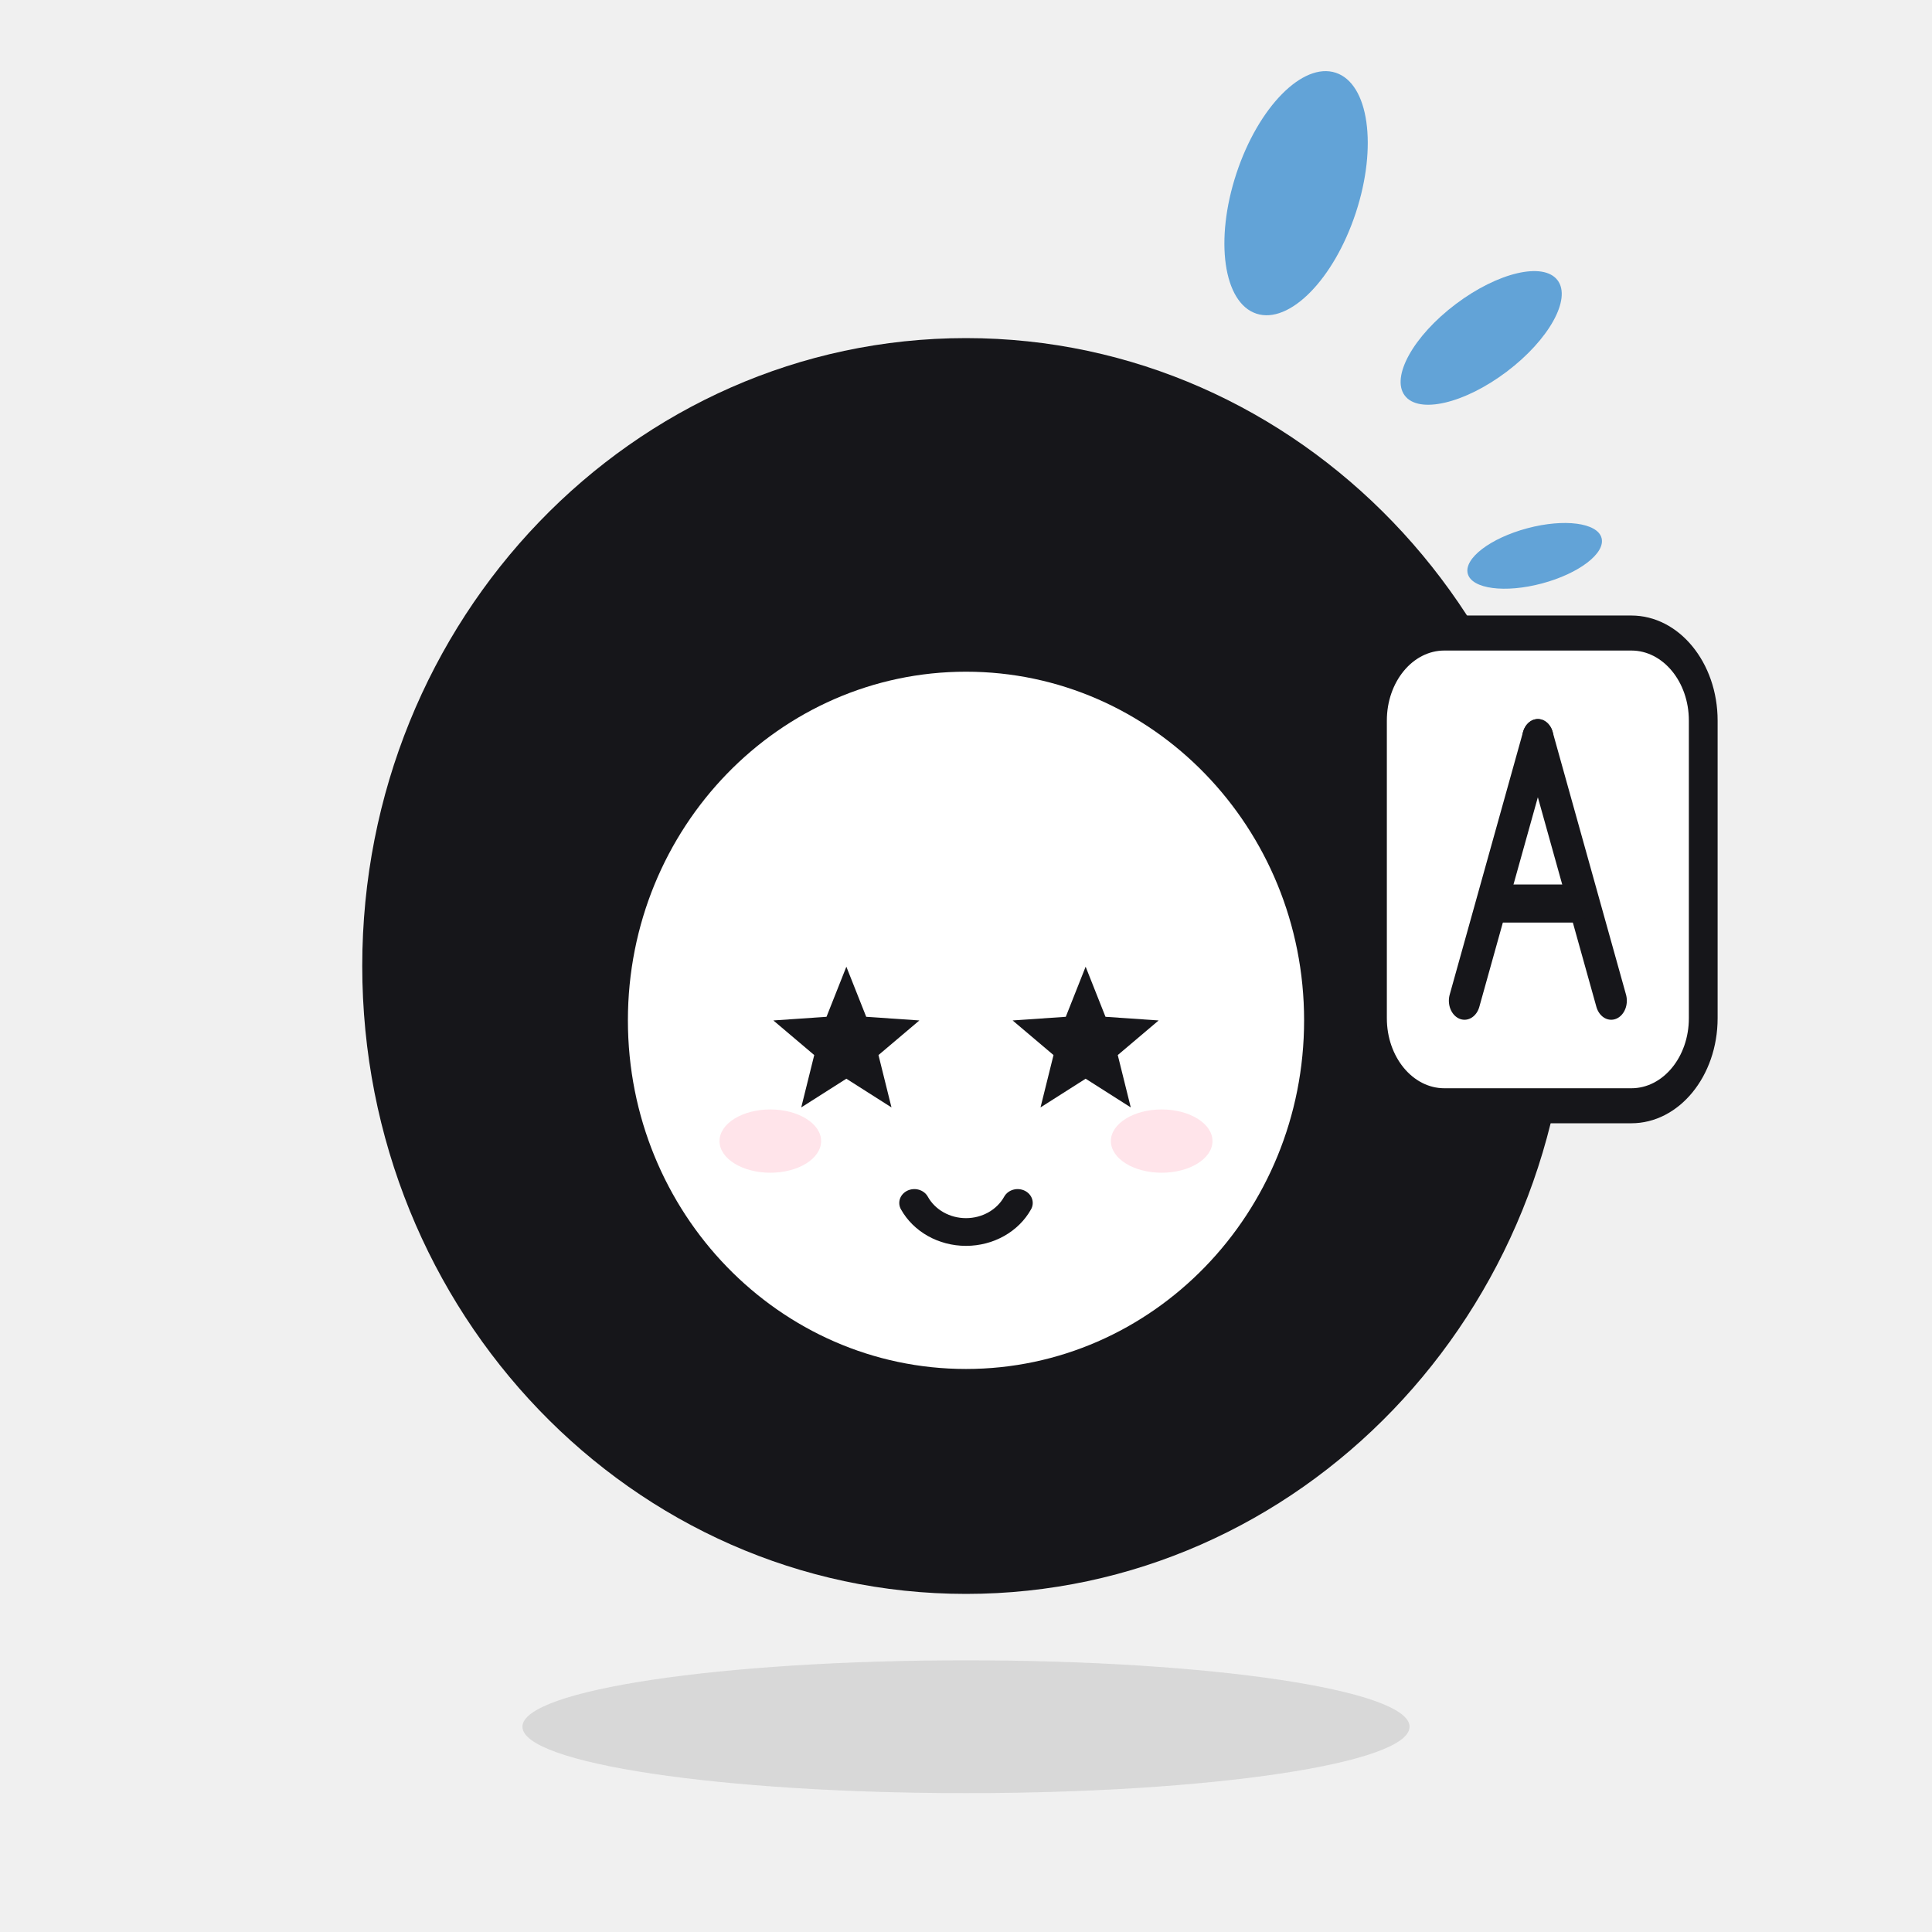
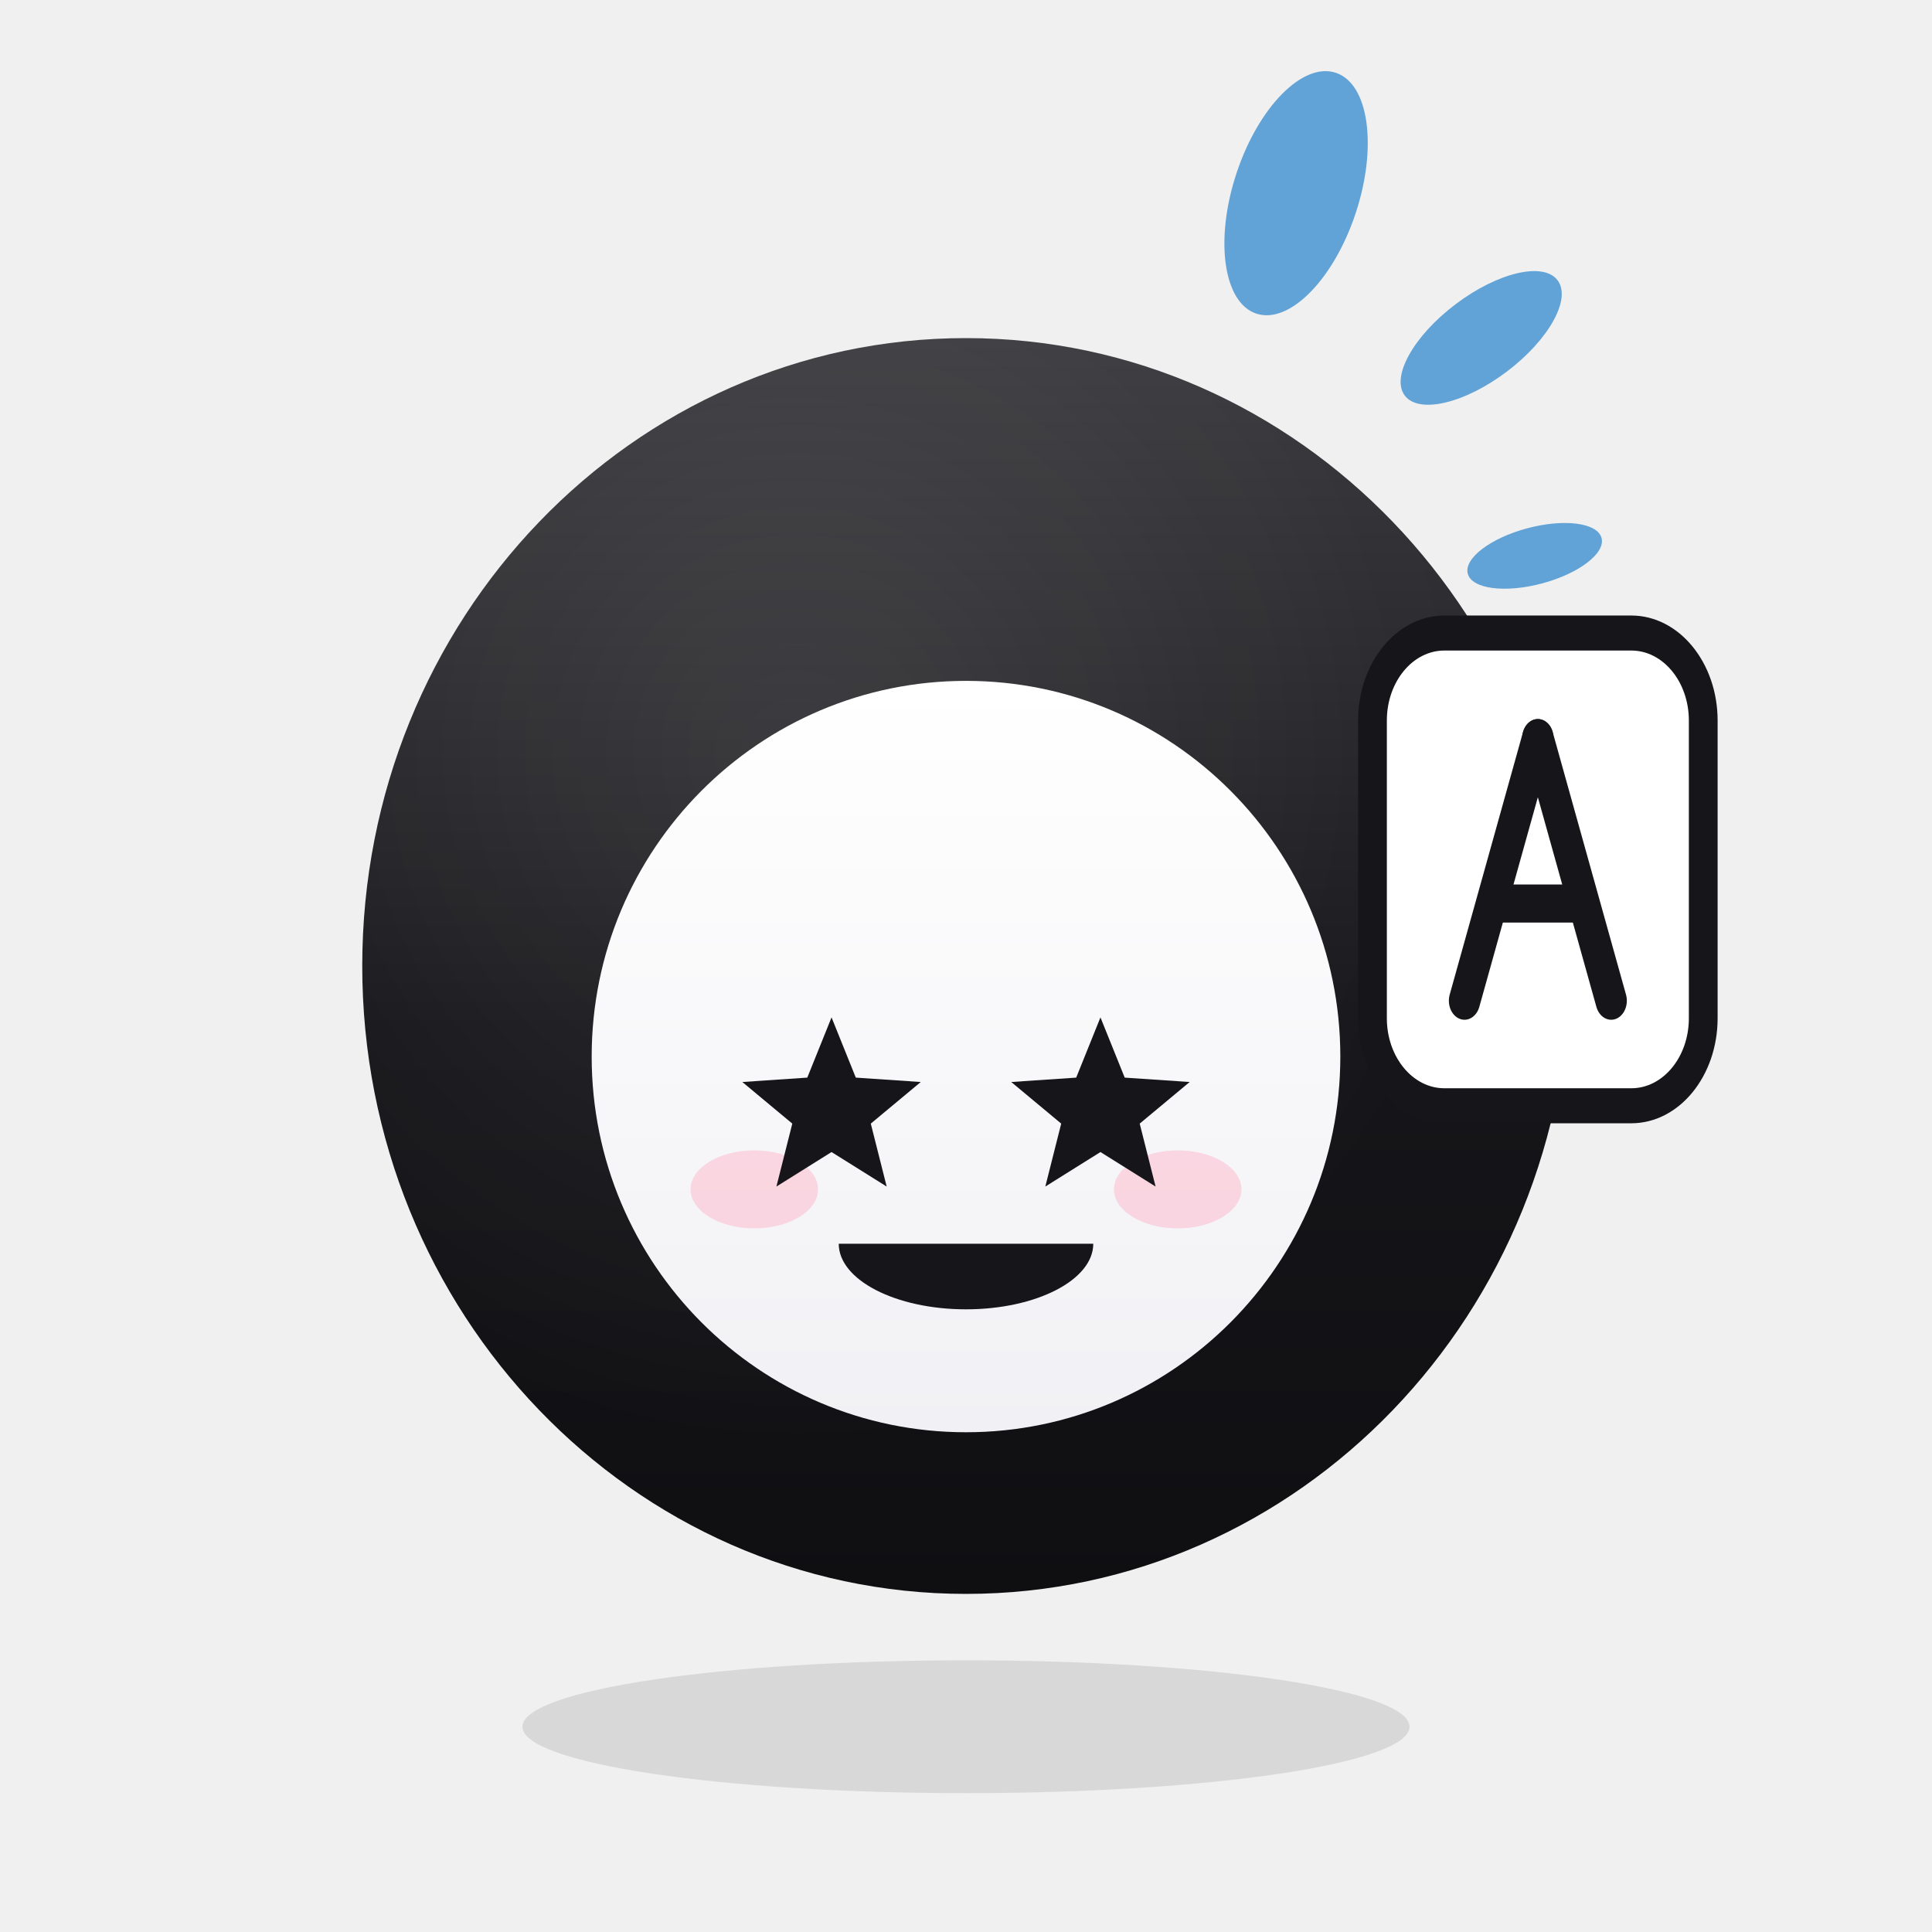
<svg xmlns="http://www.w3.org/2000/svg" width="320" height="320" viewBox="0 0 320 320">
  <defs>
+     <linearGradient id="bg0" gradientUnits="userSpaceOnUse" x1="0" y1="-104" x2="0" y2="104">
+       <stop offset="0" stop-color="#3b3b3f" />
+       <stop offset="0.55" stop-color="#16161A" />
+       <stop offset="1" stop-color="#0f0f12" />
+     </linearGradient>
+     <radialGradient id="bg1" gradientUnits="userSpaceOnUse" cx="-28" cy="-35.36" r="115" fx="-28" fy="-35.36">
+       <stop offset="0" stop-color="#FFFFFF" />
+       <stop offset="1" stop-color="rgba(255,255,255,0)" />
+     </radialGradient>
+     <linearGradient id="bg2" gradientUnits="userSpaceOnUse" x1="0" y1="-47.226" x2="0" y2="77.226">
+       <stop offset="0" stop-color="#FFFFFF" />
+       <stop offset="1" stop-color="#F1F1F5" />
+     </linearGradient>
    <clipPath id="bc1">
-       <path d="M56 9C56 40.891 30.928 66.745 0 66.745C-30.928 66.745 -56 40.891 -56 9C-56 -22.891 -30.928 -48.745 0 -48.745C30.928 -48.745 56 -22.891 56 9" transform="matrix(1 0 0 1 160 160)" />
+       <path d="M62 15C62 49.367 34.242 77.226 0 77.226C-34.242 77.226 -62 49.367 -62 15C-62 -19.367 -34.242 -47.226 0 -47.226C34.242 -47.226 62 -19.367 62 15" transform="matrix(1 0 0 1 160 160)" />
    </clipPath>
  </defs>
  <path d="M73.467 126C73.467 132.075 40.575 137 0 137C-40.575 137 -73.467 132.075 -73.467 126C-73.467 119.925 -40.575 115 0 115C40.575 115 73.467 119.925 73.467 126" fill="rgba(22,22,26,0.13)" fill-opacity="0.857" transform="matrix(1 0 0 1 160 160)" />
-   <path d="M100 0C100 57.438 55.228 104 0 104C-55.228 104 -100 57.438 -100 0C-100 -57.438 -55.228 -104 0 -104C55.228 -104 100 -57.438 100 0" fill="#16161A" transform="matrix(1 0 0 1 160 160)" />
-   <path d="M56 9C56 40.891 30.928 66.745 0 66.745C-30.928 66.745 -56 40.891 -56 9C-56 -22.891 -30.928 -48.745 0 -48.745C30.928 -48.745 56 -22.891 56 9" fill="#FFFFFF" transform="matrix(1 0 0 1 160 160)" />
-   <path d="M9 0C9 3.038 4.971 5.5 0 5.5C-4.971 5.5 -9 3.038 -9 0C-9 -3.038 -4.971 -5.5 0 -5.5C4.971 -5.5 9 -3.038 9 0" fill="rgba(255,138,168,0.42)" fill-opacity="0.55" transform="matrix(0.935 0 0 0.953 127.588 189)" />
-   <path d="M9 0C9 3.038 4.971 5.5 0 5.5C-4.971 5.5 -9 3.038 -9 0C-9 -3.038 -4.971 -5.5 0 -5.5C4.971 -5.5 9 -3.038 9 0" fill="rgba(255,138,168,0.42)" fill-opacity="0.55" transform="matrix(0.935 0 0 0.953 192.412 189)" />
+   <path d="M100 0C100 57.438 55.228 104 0 104C-55.228 104 -100 57.438 -100 0C-100 -57.438 -55.228 -104 0 -104C55.228 -104 100 -57.438 100 0" fill="url(#bg0)" transform="matrix(1 0 0 1 160 160)" />
+   <path d="M100 0C100 57.438 55.228 104 0 104C-55.228 104 -100 57.438 -100 0C-100 -57.438 -55.228 -104 0 -104C55.228 -104 100 -57.438 100 0" fill="url(#bg1)" fill-opacity="0.1" transform="matrix(1 0 0 1 160 160)" />
+   <path d="M62 15C62 49.367 34.242 77.226 0 77.226C-34.242 77.226 -62 49.367 -62 15C-62 -19.367 -34.242 -47.226 0 -47.226C34.242 -47.226 62 -19.367 62 15" fill="url(#bg2)" transform="matrix(1 0 0 1 160 160)" />
+   <path d="M11.5 0C11.5 3.866 6.351 7 0 7C-6.351 7 -11.5 3.866 -11.5 0C-11.5 -3.866 -6.351 -7 0 -7C6.351 -7 11.5 -3.866 11.5 0" fill="rgba(255,138,168,0.42)" fill-opacity="0.7" transform="matrix(0.918 0 0 0.923 124.936 197)" />
+   <path d="M11.5 0C11.5 3.866 6.351 7 0 7C-6.351 7 -11.5 3.866 -11.5 0C-11.5 -3.866 -6.351 -7 0 -7C6.351 -7 11.5 -3.866 11.5 0" fill="rgba(255,138,168,0.42)" fill-opacity="0.7" transform="matrix(0.918 0 0 0.923 195.064 197)" />
  <g clip-path="url(#bc1)">
-     <path d="M0 -13L3.362 -4.628L12.364 -4.017L5.44 1.768L7.641 10.517L0 5.72L-7.641 10.517L-5.44 1.768L-12.364 -4.017L-3.362 -4.628Z" fill="#16161A" transform="matrix(0.978 0 0 0.991 140.184 173)" />
-     <path d="M0 -13L3.362 -4.628L12.364 -4.017L5.44 1.768L7.641 10.517L0 5.72L-7.641 10.517L-5.44 1.768L-12.364 -4.017L-3.362 -4.628Z" fill="#16161A" transform="matrix(0.978 0 0 0.991 179.816 173)" />
-     <path d="M8.554 1.358C6.915 4.575 3.61 6.6 0 6.6C-3.61 6.6 -6.915 4.575 -8.554 1.358" fill="none" stroke="#16161A" stroke-width="5" stroke-linecap="round" stroke-linejoin="round" transform="matrix(1 0 0 0.918 160 198)" />
+     <path d="M0 -16L4.138 -5.695L15.217 -4.944L6.695 2.175L9.405 12.944L0 7.04L-9.405 12.944L-6.695 2.175L-15.217 -4.944L-4.138 -5.695Z" fill="#16161A" transform="matrix(0.971 0 0 0.968 137.73 184)" />
+     <path d="M0 -16L4.138 -5.695L15.217 -4.944L6.695 2.175L9.405 12.944L0 7.04L-9.405 12.944L-6.695 2.175L-15.217 -4.944L-4.138 -5.695Z" fill="#16161A" transform="matrix(0.971 0 0 0.968 182.27 184)" />
+     <path d="M-21.08 0L21.08 0C21.08 6.835 11.642 12.376 0 12.376C-11.642 12.376 -21.08 6.835 -21.08 0Z" fill="#16161A" transform="matrix(1 0 0 0.878 160 206)" />
  </g>
  <path d="M-10.215 -10.816C-8.289 -8.119 -9.498 -3.956 -12.914 -1.517C-16.33 0.922 -20.66 0.713 -22.585 -1.984C-24.511 -4.681 -23.302 -8.844 -19.886 -11.283C-16.47 -13.722 -12.14 -13.513 -10.215 -10.816" fill="#2A2A31" transform="matrix(0.825 0 0 1 265.983 157.6)" />
  <path d="M17.2 0C17.2 11.267 9.499 20.4 0 20.4C-9.499 20.4 -17.2 11.267 -17.2 0C-17.2 -11.267 -9.499 -20.4 0 -20.4C9.499 -20.4 17.2 -11.267 17.2 0" fill="#2A2A31" transform="matrix(0.825 0 0 1 265.983 157.6)" />
  <path d="M10.407 0C10.407 11.598 5.748 21 0 21C-5.748 21 -10.407 11.598 -10.407 0C-10.407 -11.598 -5.748 -21 0 -21C5.748 -21 10.407 -11.598 10.407 0" fill="#1478C9" fill-opacity="0.644" transform="matrix(0.95 0.313 -0.313 0.95 214.672 32)" />
  <path d="M7.013 0C7.013 8.759 3.873 15.859 0 15.859C-3.873 15.859 -7.013 8.759 -7.013 0C-7.013 -8.759 -3.873 -15.859 0 -15.859C3.873 -15.859 7.013 -8.759 7.013 0" fill="#1478C9" fill-opacity="0.644" transform="matrix(0.602 0.798 -0.798 0.602 245.33 55.971)" />
  <path d="M4.73 0C4.73 6.334 2.612 11.469 0 11.469C-2.612 11.469 -4.73 6.334 -4.73 0C-4.73 -6.334 -2.612 -11.469 0 -11.469C2.612 -11.469 4.73 -6.334 4.73 0" fill="#1478C9" fill-opacity="0.644" transform="matrix(0.258 0.966 -0.966 0.258 254.188 92.067)" />
  <path d="M-13 -27L13 -27L13 -27C18.523 -27 23 -22.523 23 -17L23 17L23 17C23 22.523 18.523 27 13 27L-13 27L-13 27C-18.523 27 -23 22.523 -23 17L-23 -17L-23 -17C-23 -22.523 -18.523 -27 -13 -27Z" fill="#FFFFFF" transform="matrix(1.191 0 0 1.45 254.717 144)" />
  <path d="M-13 -27L13 -27L13 -27C18.523 -27 23 -22.523 23 -17L23 17L23 17C23 22.523 18.523 27 13 27L-13 27L-13 27C-18.523 27 -23 22.523 -23 17L-23 -17L-23 -17C-23 -22.523 -18.523 -27 -13 -27Z" fill="none" stroke="#16161A" stroke-width="4" stroke-linecap="round" stroke-linejoin="round" transform="matrix(1.191 0 0 1.45 254.717 144)" />
  <path d="M0 -0.5L-0.34 0.5" fill="none" stroke="#16161A" stroke-width="0.145" stroke-linecap="round" stroke-linejoin="round" transform="matrix(35.728 0 0 43.5 254.717 144)" />
  <path d="M0 -0.5L0.34 0.5" fill="none" stroke="#16161A" stroke-width="0.145" stroke-linecap="round" stroke-linejoin="round" transform="matrix(35.728 0 0 43.5 254.717 144)" />
  <path d="M-0.17 0.13L0.17 0.13" fill="none" stroke="#16161A" stroke-width="0.145" stroke-linecap="round" stroke-linejoin="round" transform="matrix(35.728 0 0 43.5 254.717 144)" />
</svg>
